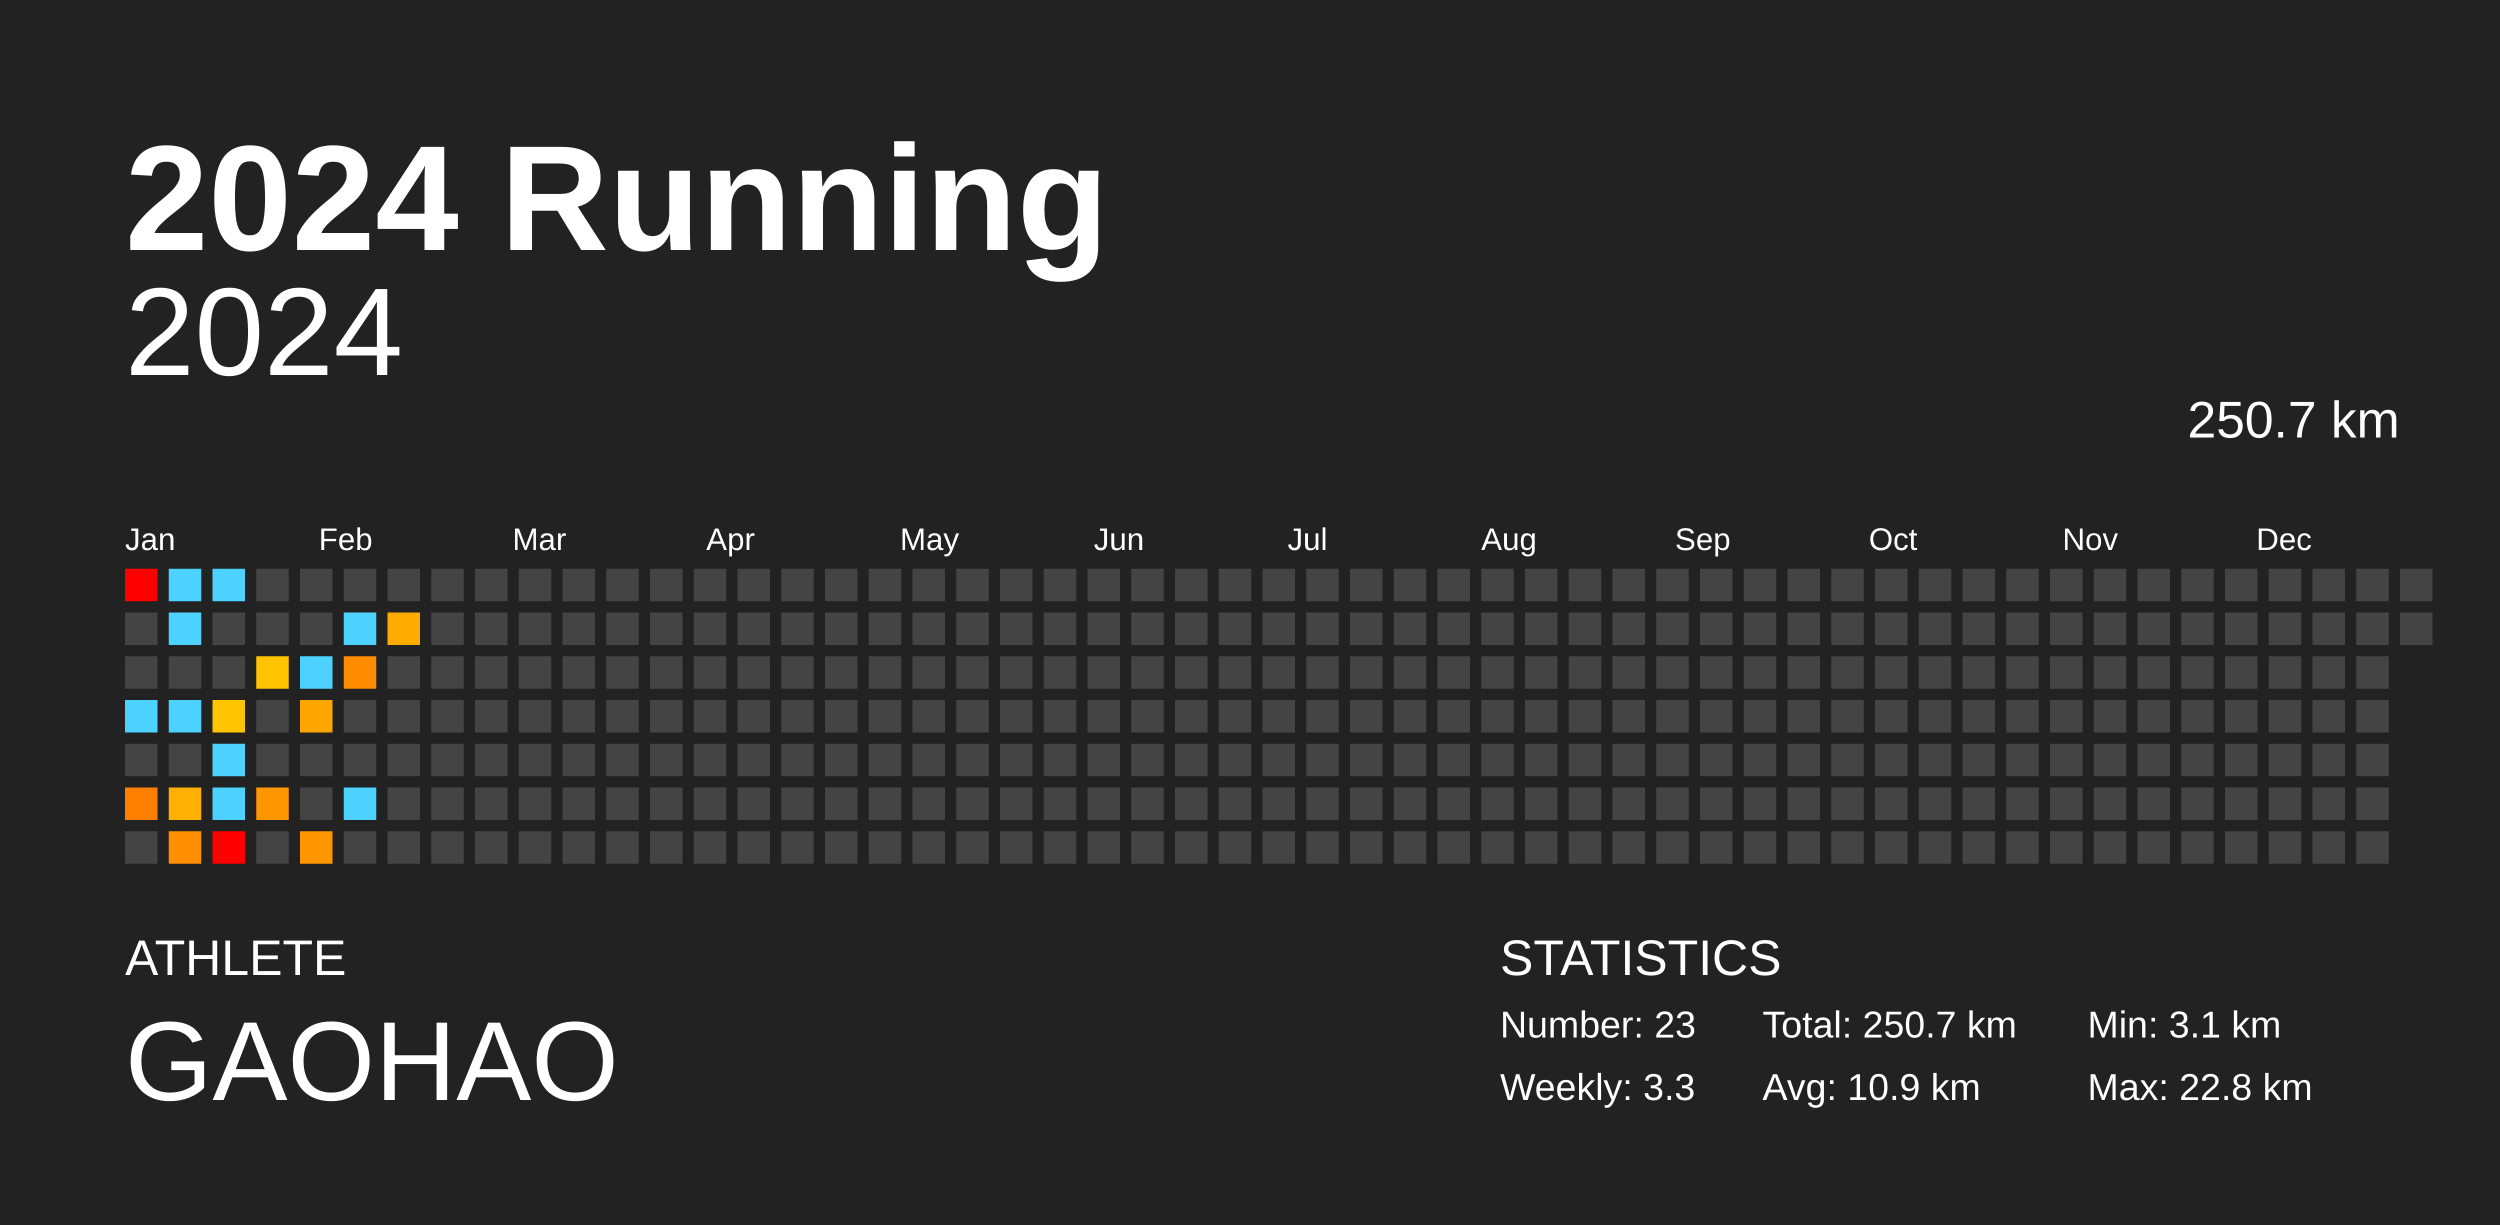
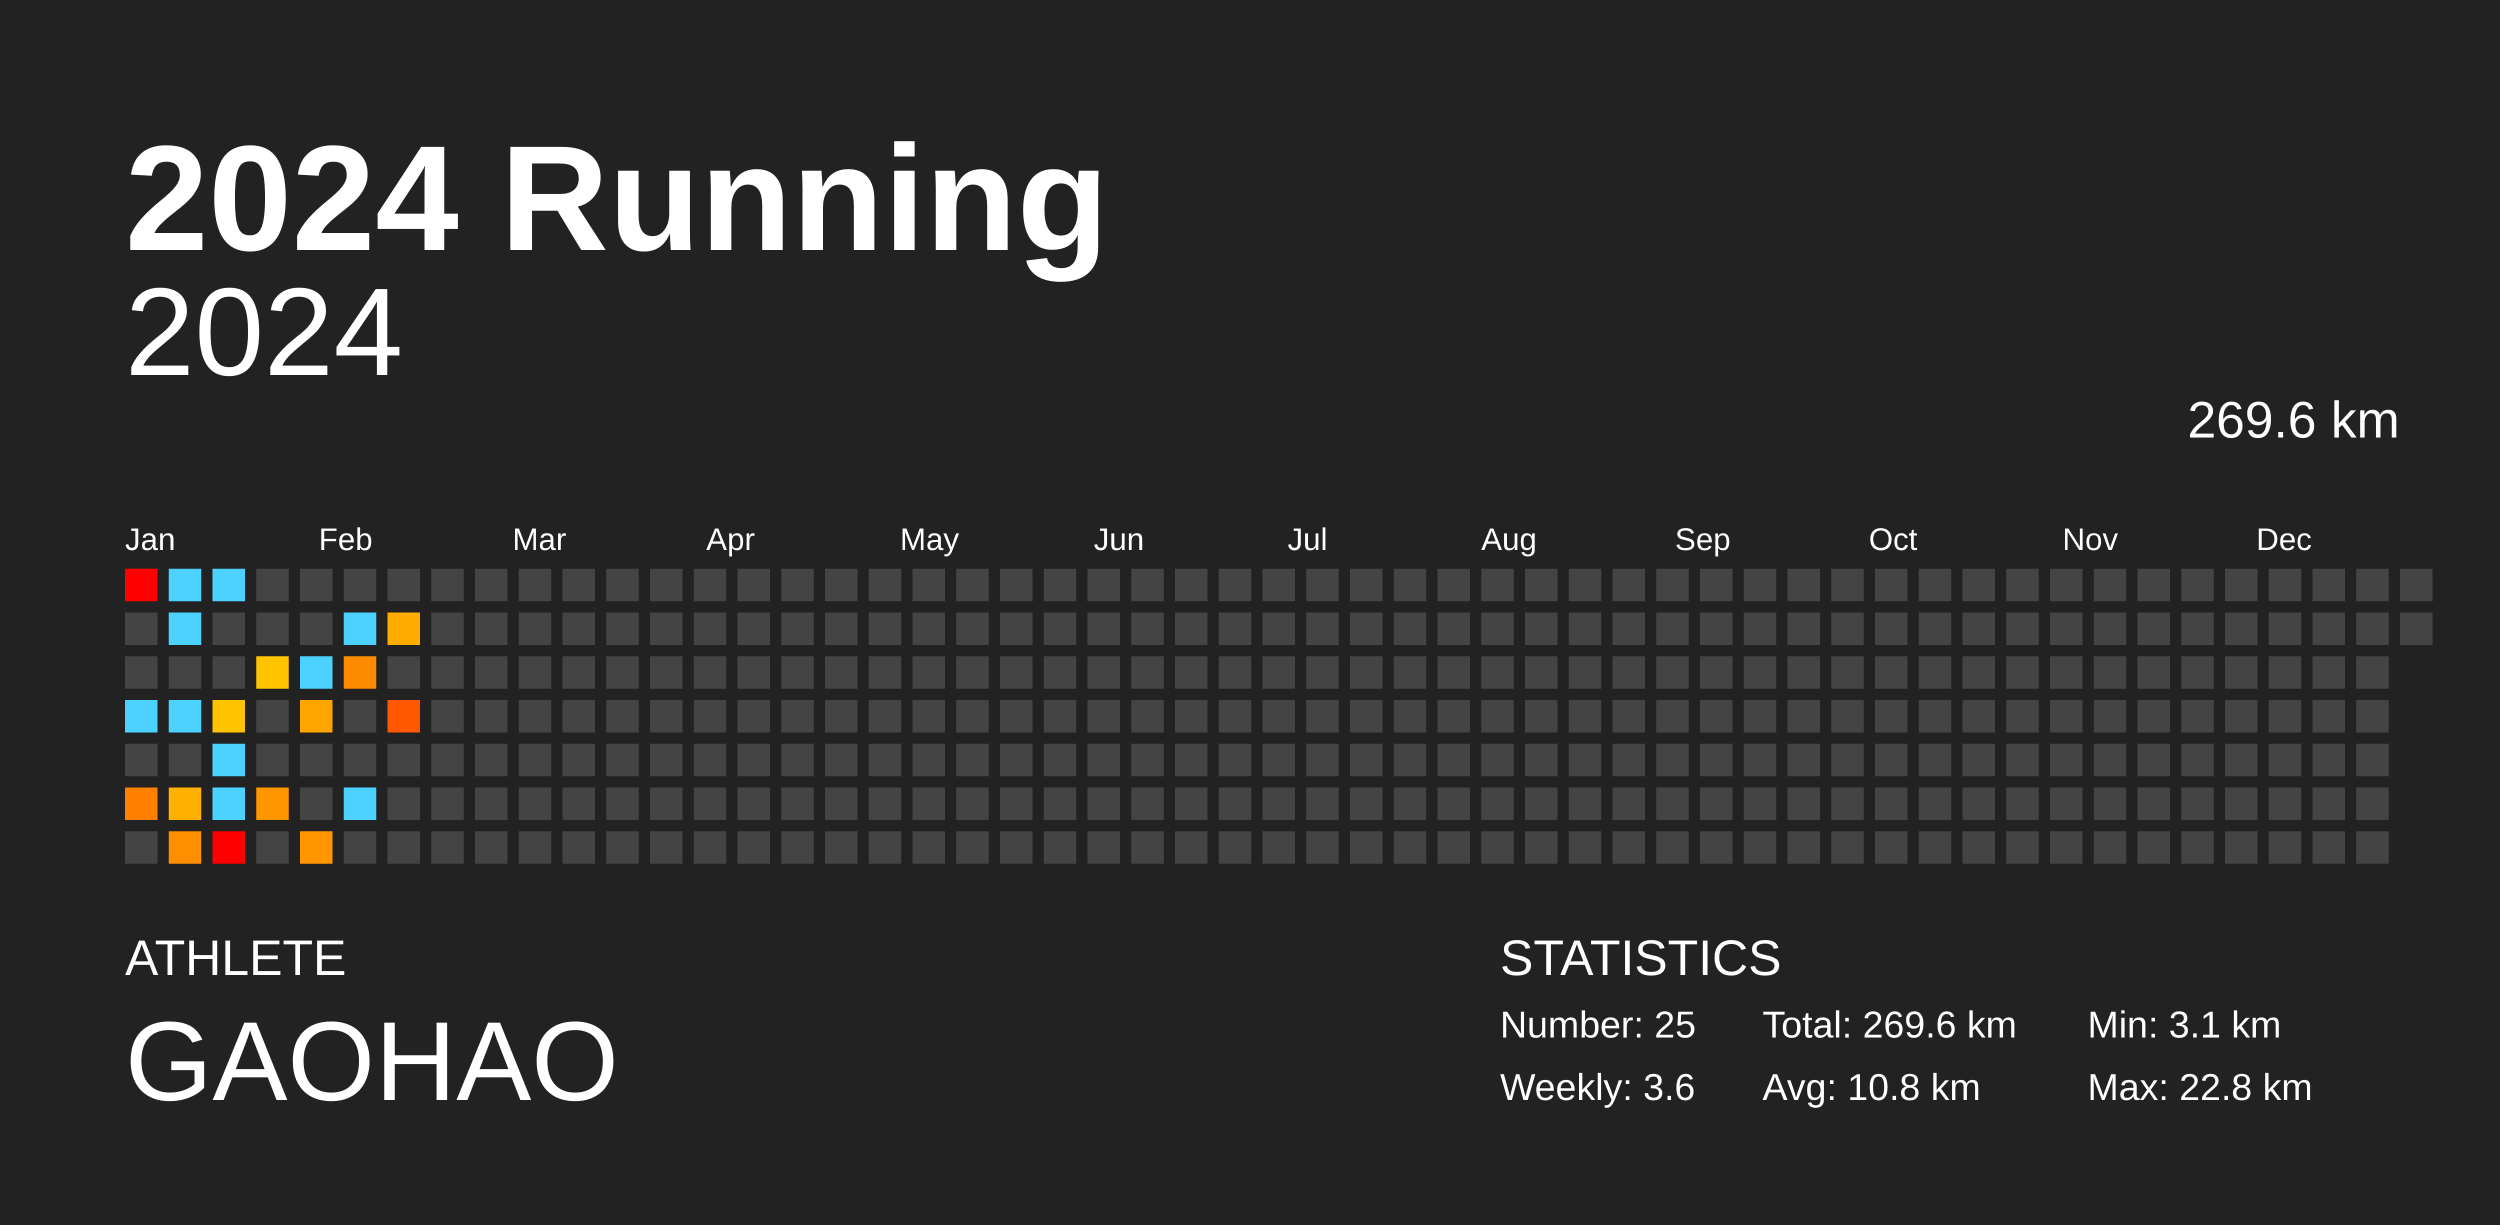
<svg xmlns="http://www.w3.org/2000/svg" baseProfile="full" height="98mm" version="1.1" viewBox="0,0,200,98" width="200mm">
  <defs />
  <rect fill="#222222" height="98" width="200" x="0" y="0" />
  <text fill="#FFFFFF" style="font-size:12px; font-family:Arial; font-weight:bold;" x="10" y="20">2024 Running</text>
  <text fill="#FFFFFF" style="font-size:4px; font-family:Arial" x="10" y="78">ATHLETE</text>
  <text fill="#FFFFFF" style="font-size:9px; font-family:Arial" x="10" y="88">GAOHAO</text>
  <text fill="#FFFFFF" style="font-size:4px; font-family:Arial" x="120" y="78">STATISTICS</text>
-   <text fill="#FFFFFF" style="font-size:3px; font-family:Arial" x="120" y="83">Number: 23</text>
-   <text fill="#FFFFFF" style="font-size:3px; font-family:Arial" x="120" y="88">Weekly: 3.3</text>
-   <text fill="#FFFFFF" style="font-size:3px; font-family:Arial" x="141" y="83">Total: 250.7 km</text>
-   <text fill="#FFFFFF" style="font-size:3px; font-family:Arial" x="141" y="88">Avg: 10.9 km</text>
+   <text fill="#FFFFFF" style="font-size:3px; font-family:Arial" x="120" y="83">Number: 25</text>
+   <text fill="#FFFFFF" style="font-size:3px; font-family:Arial" x="120" y="88">Weekly: 3.6</text>
+   <text fill="#FFFFFF" style="font-size:3px; font-family:Arial" x="141" y="83">Total: 269.6 km</text>
+   <text fill="#FFFFFF" style="font-size:3px; font-family:Arial" x="141" y="88">Avg: 10.8 km</text>
  <text fill="#FFFFFF" style="font-size:3px; font-family:Arial" x="167" y="83">Min: 3.1 km</text>
  <text fill="#FFFFFF" style="font-size:3px; font-family:Arial" x="167" y="88">Max: 22.8 km</text>
  <text alignment-baseline="hanging" fill="#FFFFFF" style="font-size:10.0px; font-family:Arial;" x="10" y="30">2024</text>
-   <text alignment-baseline="hanging" fill="#FFFFFF" style="font-size:4.125px; font-family:Arial;" x="175" y="35">250.7 km</text>
+   <text alignment-baseline="hanging" fill="#FFFFFF" style="font-size:4.125px; font-family:Arial;" x="175" y="35">269.6 km</text>
  <text fill="#FFFFFF" style="font-size:2.5px; font-family:Arial" x="10.0" y="44">Jan</text>
  <text fill="#FFFFFF" style="font-size:2.5px; font-family:Arial" x="25.5" y="44">Feb</text>
  <text fill="#FFFFFF" style="font-size:2.5px; font-family:Arial" x="41.0" y="44">Mar</text>
  <text fill="#FFFFFF" style="font-size:2.5px; font-family:Arial" x="56.5" y="44">Apr</text>
  <text fill="#FFFFFF" style="font-size:2.5px; font-family:Arial" x="72.0" y="44">May</text>
  <text fill="#FFFFFF" style="font-size:2.5px; font-family:Arial" x="87.5" y="44">Jun</text>
  <text fill="#FFFFFF" style="font-size:2.5px; font-family:Arial" x="103.0" y="44">Jul</text>
  <text fill="#FFFFFF" style="font-size:2.5px; font-family:Arial" x="118.5" y="44">Aug</text>
  <text fill="#FFFFFF" style="font-size:2.5px; font-family:Arial" x="134.0" y="44">Sep</text>
  <text fill="#FFFFFF" style="font-size:2.5px; font-family:Arial" x="149.5" y="44">Oct</text>
  <text fill="#FFFFFF" style="font-size:2.5px; font-family:Arial" x="165.0" y="44">Nov</text>
  <text fill="#FFFFFF" style="font-size:2.5px; font-family:Arial" x="180.5" y="44">Dec</text>
  <rect fill="red" height="2.6" width="2.6" x="10.0" y="45.5" />
  <rect fill="#444444" height="2.6" width="2.6" x="10.0" y="49.0" />
  <rect fill="#444444" height="2.6" width="2.6" x="10.0" y="52.5" />
  <rect fill="#4dd2ff" height="2.6" width="2.6" x="10.0" y="56.0" />
  <rect fill="#444444" height="2.6" width="2.6" x="10.0" y="59.5" />
  <rect fill="#ff7f00" height="2.6" width="2.6" x="10.0" y="63.0" />
  <rect fill="#444444" height="2.6" width="2.6" x="10.0" y="66.5" />
  <rect fill="#4dd2ff" height="2.6" width="2.6" x="13.5" y="45.5" />
  <rect fill="#4dd2ff" height="2.6" width="2.6" x="13.5" y="49.0" />
  <rect fill="#444444" height="2.6" width="2.6" x="13.5" y="52.5" />
  <rect fill="#4dd2ff" height="2.6" width="2.6" x="13.5" y="56.0" />
  <rect fill="#444444" height="2.6" width="2.6" x="13.5" y="59.5" />
  <rect fill="#ffb000" height="2.6" width="2.6" x="13.5" y="63.0" />
  <rect fill="#ff8f00" height="2.6" width="2.6" x="13.5" y="66.5" />
  <rect fill="#4dd2ff" height="2.6" width="2.6" x="17.0" y="45.5" />
  <rect fill="#444444" height="2.6" width="2.6" x="17.0" y="49.0" />
  <rect fill="#444444" height="2.6" width="2.6" x="17.0" y="52.5" />
  <rect fill="#ffc400" height="2.6" width="2.6" x="17.0" y="56.0" />
  <rect fill="#4dd2ff" height="2.6" width="2.6" x="17.0" y="59.5" />
  <rect fill="#4dd2ff" height="2.6" width="2.6" x="17.0" y="63.0" />
  <rect fill="red" height="2.6" width="2.6" x="17.0" y="66.5" />
  <rect fill="#444444" height="2.6" width="2.6" x="20.5" y="45.5" />
  <rect fill="#444444" height="2.6" width="2.6" x="20.5" y="49.0" />
  <rect fill="#ffc300" height="2.6" width="2.6" x="20.5" y="52.5" />
  <rect fill="#444444" height="2.6" width="2.6" x="20.5" y="56.0" />
  <rect fill="#444444" height="2.6" width="2.6" x="20.5" y="59.5" />
  <rect fill="#ff9600" height="2.6" width="2.6" x="20.5" y="63.0" />
  <rect fill="#444444" height="2.6" width="2.6" x="20.5" y="66.5" />
  <rect fill="#444444" height="2.6" width="2.6" x="24.0" y="45.5" />
  <rect fill="#444444" height="2.6" width="2.6" x="24.0" y="49.0" />
  <rect fill="#4dd2ff" height="2.6" width="2.6" x="24.0" y="52.5" />
  <rect fill="#ffa500" height="2.6" width="2.6" x="24.0" y="56.0" />
  <rect fill="#444444" height="2.6" width="2.6" x="24.0" y="59.5" />
  <rect fill="#444444" height="2.6" width="2.6" x="24.0" y="63.0" />
  <rect fill="#ff9600" height="2.6" width="2.6" x="24.0" y="66.5" />
  <rect fill="#444444" height="2.6" width="2.6" x="27.5" y="45.5" />
  <rect fill="#4dd2ff" height="2.6" width="2.6" x="27.5" y="49.0" />
  <rect fill="#ff8c00" height="2.6" width="2.6" x="27.5" y="52.5" />
  <rect fill="#444444" height="2.6" width="2.6" x="27.5" y="56.0" />
  <rect fill="#444444" height="2.6" width="2.6" x="27.5" y="59.5" />
  <rect fill="#4dd2ff" height="2.6" width="2.6" x="27.5" y="63.0" />
  <rect fill="#444444" height="2.6" width="2.6" x="27.5" y="66.5" />
  <rect fill="#444444" height="2.6" width="2.6" x="31.0" y="45.5" />
  <rect fill="#ffab00" height="2.6" width="2.6" x="31.0" y="49.0" />
  <rect fill="#444444" height="2.6" width="2.6" x="31.0" y="52.5" />
-   <rect fill="#444444" height="2.6" width="2.6" x="31.0" y="56.0" />
+   <rect fill="#ff5800" height="2.6" width="2.6" x="31.0" y="56.0" />
  <rect fill="#444444" height="2.6" width="2.6" x="31.0" y="59.5" />
  <rect fill="#444444" height="2.6" width="2.6" x="31.0" y="63.0" />
  <rect fill="#444444" height="2.6" width="2.6" x="31.0" y="66.5" />
  <rect fill="#444444" height="2.6" width="2.6" x="34.5" y="45.5" />
  <rect fill="#444444" height="2.6" width="2.6" x="34.5" y="49.0" />
  <rect fill="#444444" height="2.6" width="2.6" x="34.5" y="52.5" />
  <rect fill="#444444" height="2.6" width="2.6" x="34.5" y="56.0" />
  <rect fill="#444444" height="2.6" width="2.6" x="34.5" y="59.5" />
  <rect fill="#444444" height="2.6" width="2.6" x="34.5" y="63.0" />
  <rect fill="#444444" height="2.6" width="2.6" x="34.5" y="66.5" />
  <rect fill="#444444" height="2.6" width="2.6" x="38.0" y="45.5" />
  <rect fill="#444444" height="2.6" width="2.6" x="38.0" y="49.0" />
  <rect fill="#444444" height="2.6" width="2.6" x="38.0" y="52.5" />
  <rect fill="#444444" height="2.6" width="2.6" x="38.0" y="56.0" />
  <rect fill="#444444" height="2.6" width="2.6" x="38.0" y="59.5" />
  <rect fill="#444444" height="2.6" width="2.6" x="38.0" y="63.0" />
  <rect fill="#444444" height="2.6" width="2.6" x="38.0" y="66.5" />
  <rect fill="#444444" height="2.6" width="2.6" x="41.5" y="45.5" />
  <rect fill="#444444" height="2.6" width="2.6" x="41.5" y="49.0" />
  <rect fill="#444444" height="2.6" width="2.6" x="41.5" y="52.5" />
  <rect fill="#444444" height="2.6" width="2.6" x="41.5" y="56.0" />
  <rect fill="#444444" height="2.6" width="2.6" x="41.5" y="59.5" />
  <rect fill="#444444" height="2.6" width="2.6" x="41.5" y="63.0" />
  <rect fill="#444444" height="2.6" width="2.6" x="41.5" y="66.5" />
  <rect fill="#444444" height="2.6" width="2.6" x="45.0" y="45.5" />
  <rect fill="#444444" height="2.6" width="2.6" x="45.0" y="49.0" />
  <rect fill="#444444" height="2.6" width="2.6" x="45.0" y="52.5" />
  <rect fill="#444444" height="2.6" width="2.6" x="45.0" y="56.0" />
  <rect fill="#444444" height="2.6" width="2.6" x="45.0" y="59.5" />
  <rect fill="#444444" height="2.6" width="2.6" x="45.0" y="63.0" />
  <rect fill="#444444" height="2.6" width="2.6" x="45.0" y="66.5" />
  <rect fill="#444444" height="2.6" width="2.6" x="48.5" y="45.5" />
  <rect fill="#444444" height="2.6" width="2.6" x="48.5" y="49.0" />
  <rect fill="#444444" height="2.6" width="2.6" x="48.5" y="52.5" />
  <rect fill="#444444" height="2.6" width="2.6" x="48.5" y="56.0" />
  <rect fill="#444444" height="2.6" width="2.6" x="48.5" y="59.5" />
  <rect fill="#444444" height="2.6" width="2.6" x="48.5" y="63.0" />
  <rect fill="#444444" height="2.6" width="2.6" x="48.5" y="66.5" />
  <rect fill="#444444" height="2.6" width="2.6" x="52.0" y="45.5" />
  <rect fill="#444444" height="2.6" width="2.6" x="52.0" y="49.0" />
  <rect fill="#444444" height="2.6" width="2.6" x="52.0" y="52.5" />
  <rect fill="#444444" height="2.6" width="2.6" x="52.0" y="56.0" />
  <rect fill="#444444" height="2.6" width="2.6" x="52.0" y="59.5" />
  <rect fill="#444444" height="2.6" width="2.6" x="52.0" y="63.0" />
  <rect fill="#444444" height="2.6" width="2.6" x="52.0" y="66.5" />
  <rect fill="#444444" height="2.6" width="2.6" x="55.5" y="45.5" />
  <rect fill="#444444" height="2.6" width="2.6" x="55.5" y="49.0" />
  <rect fill="#444444" height="2.6" width="2.6" x="55.5" y="52.5" />
  <rect fill="#444444" height="2.6" width="2.6" x="55.5" y="56.0" />
  <rect fill="#444444" height="2.6" width="2.6" x="55.5" y="59.5" />
  <rect fill="#444444" height="2.6" width="2.6" x="55.5" y="63.0" />
  <rect fill="#444444" height="2.6" width="2.6" x="55.5" y="66.5" />
  <rect fill="#444444" height="2.6" width="2.6" x="59.0" y="45.5" />
  <rect fill="#444444" height="2.6" width="2.6" x="59.0" y="49.0" />
  <rect fill="#444444" height="2.6" width="2.6" x="59.0" y="52.5" />
  <rect fill="#444444" height="2.6" width="2.6" x="59.0" y="56.0" />
  <rect fill="#444444" height="2.6" width="2.6" x="59.0" y="59.5" />
  <rect fill="#444444" height="2.6" width="2.6" x="59.0" y="63.0" />
  <rect fill="#444444" height="2.6" width="2.6" x="59.0" y="66.5" />
  <rect fill="#444444" height="2.6" width="2.6" x="62.5" y="45.5" />
  <rect fill="#444444" height="2.6" width="2.6" x="62.5" y="49.0" />
  <rect fill="#444444" height="2.6" width="2.6" x="62.5" y="52.5" />
  <rect fill="#444444" height="2.6" width="2.6" x="62.5" y="56.0" />
  <rect fill="#444444" height="2.6" width="2.6" x="62.5" y="59.5" />
  <rect fill="#444444" height="2.6" width="2.6" x="62.5" y="63.0" />
  <rect fill="#444444" height="2.6" width="2.6" x="62.5" y="66.5" />
  <rect fill="#444444" height="2.6" width="2.6" x="66.0" y="45.5" />
  <rect fill="#444444" height="2.6" width="2.6" x="66.0" y="49.0" />
  <rect fill="#444444" height="2.6" width="2.6" x="66.0" y="52.5" />
  <rect fill="#444444" height="2.6" width="2.6" x="66.0" y="56.0" />
  <rect fill="#444444" height="2.6" width="2.6" x="66.0" y="59.5" />
  <rect fill="#444444" height="2.6" width="2.6" x="66.0" y="63.0" />
  <rect fill="#444444" height="2.6" width="2.6" x="66.0" y="66.5" />
  <rect fill="#444444" height="2.6" width="2.6" x="69.5" y="45.5" />
  <rect fill="#444444" height="2.6" width="2.6" x="69.5" y="49.0" />
  <rect fill="#444444" height="2.6" width="2.6" x="69.5" y="52.5" />
  <rect fill="#444444" height="2.6" width="2.6" x="69.5" y="56.0" />
  <rect fill="#444444" height="2.6" width="2.6" x="69.5" y="59.5" />
  <rect fill="#444444" height="2.6" width="2.6" x="69.5" y="63.0" />
  <rect fill="#444444" height="2.6" width="2.6" x="69.5" y="66.5" />
  <rect fill="#444444" height="2.6" width="2.6" x="73.0" y="45.5" />
  <rect fill="#444444" height="2.6" width="2.6" x="73.0" y="49.0" />
  <rect fill="#444444" height="2.6" width="2.6" x="73.0" y="52.5" />
  <rect fill="#444444" height="2.6" width="2.6" x="73.0" y="56.0" />
  <rect fill="#444444" height="2.6" width="2.6" x="73.0" y="59.5" />
  <rect fill="#444444" height="2.6" width="2.6" x="73.0" y="63.0" />
  <rect fill="#444444" height="2.6" width="2.6" x="73.0" y="66.5" />
  <rect fill="#444444" height="2.6" width="2.6" x="76.5" y="45.5" />
  <rect fill="#444444" height="2.6" width="2.6" x="76.5" y="49.0" />
  <rect fill="#444444" height="2.6" width="2.6" x="76.5" y="52.5" />
  <rect fill="#444444" height="2.6" width="2.6" x="76.5" y="56.0" />
  <rect fill="#444444" height="2.6" width="2.6" x="76.5" y="59.5" />
  <rect fill="#444444" height="2.6" width="2.6" x="76.5" y="63.0" />
  <rect fill="#444444" height="2.6" width="2.6" x="76.5" y="66.5" />
  <rect fill="#444444" height="2.6" width="2.6" x="80.0" y="45.5" />
  <rect fill="#444444" height="2.6" width="2.6" x="80.0" y="49.0" />
  <rect fill="#444444" height="2.6" width="2.6" x="80.0" y="52.5" />
  <rect fill="#444444" height="2.6" width="2.6" x="80.0" y="56.0" />
  <rect fill="#444444" height="2.6" width="2.6" x="80.0" y="59.5" />
  <rect fill="#444444" height="2.6" width="2.6" x="80.0" y="63.0" />
  <rect fill="#444444" height="2.6" width="2.6" x="80.0" y="66.5" />
  <rect fill="#444444" height="2.6" width="2.6" x="83.5" y="45.5" />
  <rect fill="#444444" height="2.6" width="2.6" x="83.5" y="49.0" />
  <rect fill="#444444" height="2.6" width="2.6" x="83.5" y="52.5" />
  <rect fill="#444444" height="2.6" width="2.6" x="83.5" y="56.0" />
  <rect fill="#444444" height="2.6" width="2.6" x="83.5" y="59.5" />
  <rect fill="#444444" height="2.6" width="2.6" x="83.5" y="63.0" />
  <rect fill="#444444" height="2.6" width="2.6" x="83.5" y="66.5" />
  <rect fill="#444444" height="2.6" width="2.6" x="87.0" y="45.5" />
  <rect fill="#444444" height="2.6" width="2.6" x="87.0" y="49.0" />
  <rect fill="#444444" height="2.6" width="2.6" x="87.0" y="52.5" />
  <rect fill="#444444" height="2.6" width="2.6" x="87.0" y="56.0" />
  <rect fill="#444444" height="2.6" width="2.6" x="87.0" y="59.5" />
  <rect fill="#444444" height="2.6" width="2.6" x="87.0" y="63.0" />
  <rect fill="#444444" height="2.6" width="2.6" x="87.0" y="66.5" />
  <rect fill="#444444" height="2.6" width="2.6" x="90.5" y="45.5" />
  <rect fill="#444444" height="2.6" width="2.6" x="90.5" y="49.0" />
  <rect fill="#444444" height="2.6" width="2.6" x="90.5" y="52.5" />
  <rect fill="#444444" height="2.6" width="2.6" x="90.5" y="56.0" />
  <rect fill="#444444" height="2.6" width="2.6" x="90.5" y="59.5" />
  <rect fill="#444444" height="2.6" width="2.6" x="90.5" y="63.0" />
  <rect fill="#444444" height="2.6" width="2.6" x="90.5" y="66.5" />
  <rect fill="#444444" height="2.6" width="2.6" x="94.0" y="45.5" />
  <rect fill="#444444" height="2.6" width="2.6" x="94.0" y="49.0" />
  <rect fill="#444444" height="2.6" width="2.6" x="94.0" y="52.5" />
  <rect fill="#444444" height="2.6" width="2.6" x="94.0" y="56.0" />
  <rect fill="#444444" height="2.6" width="2.6" x="94.0" y="59.5" />
  <rect fill="#444444" height="2.6" width="2.6" x="94.0" y="63.0" />
  <rect fill="#444444" height="2.6" width="2.6" x="94.0" y="66.5" />
  <rect fill="#444444" height="2.6" width="2.6" x="97.5" y="45.5" />
  <rect fill="#444444" height="2.6" width="2.6" x="97.5" y="49.0" />
  <rect fill="#444444" height="2.6" width="2.6" x="97.5" y="52.5" />
  <rect fill="#444444" height="2.6" width="2.6" x="97.5" y="56.0" />
  <rect fill="#444444" height="2.6" width="2.6" x="97.5" y="59.5" />
  <rect fill="#444444" height="2.6" width="2.6" x="97.5" y="63.0" />
  <rect fill="#444444" height="2.6" width="2.6" x="97.5" y="66.5" />
  <rect fill="#444444" height="2.6" width="2.6" x="101.0" y="45.5" />
  <rect fill="#444444" height="2.6" width="2.6" x="101.0" y="49.0" />
  <rect fill="#444444" height="2.6" width="2.6" x="101.0" y="52.5" />
  <rect fill="#444444" height="2.6" width="2.6" x="101.0" y="56.0" />
  <rect fill="#444444" height="2.6" width="2.6" x="101.0" y="59.5" />
  <rect fill="#444444" height="2.6" width="2.6" x="101.0" y="63.0" />
  <rect fill="#444444" height="2.6" width="2.6" x="101.0" y="66.5" />
  <rect fill="#444444" height="2.6" width="2.6" x="104.5" y="45.5" />
  <rect fill="#444444" height="2.6" width="2.6" x="104.5" y="49.0" />
  <rect fill="#444444" height="2.6" width="2.6" x="104.5" y="52.5" />
  <rect fill="#444444" height="2.6" width="2.6" x="104.5" y="56.0" />
  <rect fill="#444444" height="2.6" width="2.6" x="104.5" y="59.5" />
  <rect fill="#444444" height="2.6" width="2.6" x="104.5" y="63.0" />
  <rect fill="#444444" height="2.6" width="2.6" x="104.5" y="66.5" />
  <rect fill="#444444" height="2.6" width="2.6" x="108.0" y="45.5" />
  <rect fill="#444444" height="2.6" width="2.6" x="108.0" y="49.0" />
  <rect fill="#444444" height="2.6" width="2.6" x="108.0" y="52.5" />
  <rect fill="#444444" height="2.6" width="2.6" x="108.0" y="56.0" />
  <rect fill="#444444" height="2.6" width="2.6" x="108.0" y="59.5" />
  <rect fill="#444444" height="2.6" width="2.6" x="108.0" y="63.0" />
  <rect fill="#444444" height="2.6" width="2.6" x="108.0" y="66.5" />
  <rect fill="#444444" height="2.6" width="2.6" x="111.5" y="45.5" />
  <rect fill="#444444" height="2.6" width="2.6" x="111.5" y="49.0" />
  <rect fill="#444444" height="2.6" width="2.6" x="111.5" y="52.5" />
  <rect fill="#444444" height="2.6" width="2.6" x="111.5" y="56.0" />
  <rect fill="#444444" height="2.6" width="2.6" x="111.5" y="59.5" />
  <rect fill="#444444" height="2.6" width="2.6" x="111.5" y="63.0" />
  <rect fill="#444444" height="2.6" width="2.6" x="111.5" y="66.5" />
  <rect fill="#444444" height="2.6" width="2.6" x="115.0" y="45.5" />
  <rect fill="#444444" height="2.6" width="2.6" x="115.0" y="49.0" />
  <rect fill="#444444" height="2.6" width="2.6" x="115.0" y="52.5" />
  <rect fill="#444444" height="2.6" width="2.6" x="115.0" y="56.0" />
  <rect fill="#444444" height="2.6" width="2.6" x="115.0" y="59.5" />
  <rect fill="#444444" height="2.6" width="2.6" x="115.0" y="63.0" />
  <rect fill="#444444" height="2.6" width="2.6" x="115.0" y="66.5" />
  <rect fill="#444444" height="2.6" width="2.6" x="118.5" y="45.5" />
  <rect fill="#444444" height="2.6" width="2.6" x="118.5" y="49.0" />
  <rect fill="#444444" height="2.6" width="2.6" x="118.5" y="52.5" />
  <rect fill="#444444" height="2.6" width="2.6" x="118.5" y="56.0" />
  <rect fill="#444444" height="2.6" width="2.6" x="118.5" y="59.5" />
  <rect fill="#444444" height="2.6" width="2.6" x="118.5" y="63.0" />
  <rect fill="#444444" height="2.6" width="2.6" x="118.5" y="66.5" />
  <rect fill="#444444" height="2.6" width="2.6" x="122.0" y="45.5" />
  <rect fill="#444444" height="2.6" width="2.6" x="122.0" y="49.0" />
  <rect fill="#444444" height="2.6" width="2.6" x="122.0" y="52.5" />
  <rect fill="#444444" height="2.6" width="2.6" x="122.0" y="56.0" />
  <rect fill="#444444" height="2.6" width="2.6" x="122.0" y="59.5" />
  <rect fill="#444444" height="2.6" width="2.6" x="122.0" y="63.0" />
  <rect fill="#444444" height="2.6" width="2.6" x="122.0" y="66.5" />
  <rect fill="#444444" height="2.6" width="2.6" x="125.5" y="45.5" />
  <rect fill="#444444" height="2.6" width="2.6" x="125.5" y="49.0" />
  <rect fill="#444444" height="2.6" width="2.6" x="125.5" y="52.5" />
  <rect fill="#444444" height="2.6" width="2.6" x="125.5" y="56.0" />
  <rect fill="#444444" height="2.6" width="2.6" x="125.5" y="59.5" />
  <rect fill="#444444" height="2.6" width="2.6" x="125.5" y="63.0" />
  <rect fill="#444444" height="2.6" width="2.6" x="125.5" y="66.5" />
  <rect fill="#444444" height="2.6" width="2.6" x="129.0" y="45.5" />
  <rect fill="#444444" height="2.6" width="2.6" x="129.0" y="49.0" />
  <rect fill="#444444" height="2.6" width="2.6" x="129.0" y="52.5" />
  <rect fill="#444444" height="2.6" width="2.6" x="129.0" y="56.0" />
  <rect fill="#444444" height="2.6" width="2.6" x="129.0" y="59.5" />
  <rect fill="#444444" height="2.6" width="2.6" x="129.0" y="63.0" />
  <rect fill="#444444" height="2.6" width="2.6" x="129.0" y="66.5" />
  <rect fill="#444444" height="2.6" width="2.6" x="132.5" y="45.5" />
  <rect fill="#444444" height="2.6" width="2.6" x="132.5" y="49.0" />
  <rect fill="#444444" height="2.6" width="2.6" x="132.5" y="52.5" />
  <rect fill="#444444" height="2.6" width="2.6" x="132.5" y="56.0" />
  <rect fill="#444444" height="2.6" width="2.6" x="132.5" y="59.5" />
  <rect fill="#444444" height="2.6" width="2.6" x="132.5" y="63.0" />
  <rect fill="#444444" height="2.6" width="2.6" x="132.5" y="66.5" />
  <rect fill="#444444" height="2.6" width="2.6" x="136.0" y="45.5" />
  <rect fill="#444444" height="2.6" width="2.6" x="136.0" y="49.0" />
  <rect fill="#444444" height="2.6" width="2.6" x="136.0" y="52.5" />
  <rect fill="#444444" height="2.6" width="2.6" x="136.0" y="56.0" />
  <rect fill="#444444" height="2.6" width="2.6" x="136.0" y="59.5" />
  <rect fill="#444444" height="2.6" width="2.6" x="136.0" y="63.0" />
  <rect fill="#444444" height="2.6" width="2.6" x="136.0" y="66.5" />
  <rect fill="#444444" height="2.6" width="2.6" x="139.5" y="45.5" />
  <rect fill="#444444" height="2.6" width="2.6" x="139.5" y="49.0" />
  <rect fill="#444444" height="2.6" width="2.6" x="139.5" y="52.5" />
  <rect fill="#444444" height="2.6" width="2.6" x="139.5" y="56.0" />
  <rect fill="#444444" height="2.6" width="2.6" x="139.5" y="59.5" />
  <rect fill="#444444" height="2.6" width="2.6" x="139.5" y="63.0" />
  <rect fill="#444444" height="2.6" width="2.6" x="139.5" y="66.5" />
  <rect fill="#444444" height="2.6" width="2.6" x="143.0" y="45.5" />
  <rect fill="#444444" height="2.6" width="2.6" x="143.0" y="49.0" />
  <rect fill="#444444" height="2.6" width="2.6" x="143.0" y="52.5" />
  <rect fill="#444444" height="2.6" width="2.6" x="143.0" y="56.0" />
  <rect fill="#444444" height="2.6" width="2.6" x="143.0" y="59.5" />
  <rect fill="#444444" height="2.6" width="2.6" x="143.0" y="63.0" />
  <rect fill="#444444" height="2.6" width="2.6" x="143.0" y="66.5" />
  <rect fill="#444444" height="2.6" width="2.6" x="146.5" y="45.5" />
  <rect fill="#444444" height="2.6" width="2.6" x="146.5" y="49.0" />
  <rect fill="#444444" height="2.6" width="2.6" x="146.5" y="52.5" />
  <rect fill="#444444" height="2.6" width="2.6" x="146.5" y="56.0" />
  <rect fill="#444444" height="2.6" width="2.6" x="146.5" y="59.5" />
  <rect fill="#444444" height="2.6" width="2.6" x="146.5" y="63.0" />
  <rect fill="#444444" height="2.6" width="2.6" x="146.5" y="66.5" />
  <rect fill="#444444" height="2.6" width="2.6" x="150.0" y="45.5" />
  <rect fill="#444444" height="2.6" width="2.6" x="150.0" y="49.0" />
  <rect fill="#444444" height="2.6" width="2.6" x="150.0" y="52.5" />
  <rect fill="#444444" height="2.6" width="2.6" x="150.0" y="56.0" />
  <rect fill="#444444" height="2.6" width="2.6" x="150.0" y="59.5" />
  <rect fill="#444444" height="2.6" width="2.6" x="150.0" y="63.0" />
  <rect fill="#444444" height="2.6" width="2.6" x="150.0" y="66.5" />
  <rect fill="#444444" height="2.6" width="2.6" x="153.5" y="45.5" />
  <rect fill="#444444" height="2.6" width="2.6" x="153.5" y="49.0" />
  <rect fill="#444444" height="2.6" width="2.6" x="153.5" y="52.5" />
  <rect fill="#444444" height="2.6" width="2.6" x="153.5" y="56.0" />
  <rect fill="#444444" height="2.6" width="2.6" x="153.5" y="59.5" />
  <rect fill="#444444" height="2.6" width="2.6" x="153.5" y="63.0" />
  <rect fill="#444444" height="2.6" width="2.6" x="153.5" y="66.5" />
  <rect fill="#444444" height="2.6" width="2.6" x="157.0" y="45.5" />
  <rect fill="#444444" height="2.6" width="2.6" x="157.0" y="49.0" />
  <rect fill="#444444" height="2.6" width="2.6" x="157.0" y="52.5" />
  <rect fill="#444444" height="2.6" width="2.6" x="157.0" y="56.0" />
  <rect fill="#444444" height="2.6" width="2.6" x="157.0" y="59.5" />
  <rect fill="#444444" height="2.6" width="2.6" x="157.0" y="63.0" />
  <rect fill="#444444" height="2.6" width="2.6" x="157.0" y="66.5" />
  <rect fill="#444444" height="2.6" width="2.6" x="160.5" y="45.5" />
  <rect fill="#444444" height="2.6" width="2.6" x="160.5" y="49.0" />
  <rect fill="#444444" height="2.6" width="2.6" x="160.5" y="52.5" />
  <rect fill="#444444" height="2.6" width="2.6" x="160.5" y="56.0" />
  <rect fill="#444444" height="2.6" width="2.6" x="160.5" y="59.5" />
  <rect fill="#444444" height="2.6" width="2.6" x="160.5" y="63.0" />
  <rect fill="#444444" height="2.6" width="2.6" x="160.5" y="66.5" />
  <rect fill="#444444" height="2.6" width="2.6" x="164.0" y="45.5" />
  <rect fill="#444444" height="2.6" width="2.6" x="164.0" y="49.0" />
  <rect fill="#444444" height="2.6" width="2.6" x="164.0" y="52.5" />
  <rect fill="#444444" height="2.6" width="2.6" x="164.0" y="56.0" />
  <rect fill="#444444" height="2.6" width="2.6" x="164.0" y="59.5" />
  <rect fill="#444444" height="2.6" width="2.6" x="164.0" y="63.0" />
  <rect fill="#444444" height="2.6" width="2.6" x="164.0" y="66.5" />
  <rect fill="#444444" height="2.6" width="2.6" x="167.5" y="45.5" />
  <rect fill="#444444" height="2.6" width="2.6" x="167.5" y="49.0" />
  <rect fill="#444444" height="2.6" width="2.6" x="167.5" y="52.5" />
  <rect fill="#444444" height="2.6" width="2.6" x="167.5" y="56.0" />
  <rect fill="#444444" height="2.6" width="2.6" x="167.5" y="59.5" />
  <rect fill="#444444" height="2.6" width="2.6" x="167.5" y="63.0" />
  <rect fill="#444444" height="2.6" width="2.6" x="167.5" y="66.5" />
  <rect fill="#444444" height="2.6" width="2.6" x="171.0" y="45.5" />
  <rect fill="#444444" height="2.6" width="2.6" x="171.0" y="49.0" />
  <rect fill="#444444" height="2.6" width="2.6" x="171.0" y="52.5" />
  <rect fill="#444444" height="2.6" width="2.6" x="171.0" y="56.0" />
  <rect fill="#444444" height="2.6" width="2.6" x="171.0" y="59.5" />
  <rect fill="#444444" height="2.6" width="2.6" x="171.0" y="63.0" />
  <rect fill="#444444" height="2.6" width="2.6" x="171.0" y="66.5" />
  <rect fill="#444444" height="2.6" width="2.6" x="174.5" y="45.5" />
  <rect fill="#444444" height="2.6" width="2.6" x="174.5" y="49.0" />
  <rect fill="#444444" height="2.6" width="2.6" x="174.5" y="52.5" />
  <rect fill="#444444" height="2.6" width="2.6" x="174.5" y="56.0" />
  <rect fill="#444444" height="2.6" width="2.6" x="174.5" y="59.5" />
  <rect fill="#444444" height="2.6" width="2.6" x="174.5" y="63.0" />
  <rect fill="#444444" height="2.6" width="2.6" x="174.5" y="66.5" />
  <rect fill="#444444" height="2.6" width="2.6" x="178.0" y="45.5" />
  <rect fill="#444444" height="2.6" width="2.6" x="178.0" y="49.0" />
  <rect fill="#444444" height="2.6" width="2.6" x="178.0" y="52.5" />
  <rect fill="#444444" height="2.6" width="2.6" x="178.0" y="56.0" />
  <rect fill="#444444" height="2.6" width="2.6" x="178.0" y="59.5" />
  <rect fill="#444444" height="2.6" width="2.6" x="178.0" y="63.0" />
  <rect fill="#444444" height="2.6" width="2.6" x="178.0" y="66.5" />
  <rect fill="#444444" height="2.6" width="2.6" x="181.5" y="45.5" />
  <rect fill="#444444" height="2.6" width="2.6" x="181.5" y="49.0" />
  <rect fill="#444444" height="2.6" width="2.6" x="181.5" y="52.5" />
  <rect fill="#444444" height="2.6" width="2.6" x="181.5" y="56.0" />
  <rect fill="#444444" height="2.6" width="2.6" x="181.5" y="59.5" />
  <rect fill="#444444" height="2.6" width="2.6" x="181.5" y="63.0" />
  <rect fill="#444444" height="2.6" width="2.6" x="181.5" y="66.5" />
  <rect fill="#444444" height="2.6" width="2.6" x="185.0" y="45.5" />
  <rect fill="#444444" height="2.6" width="2.6" x="185.0" y="49.0" />
  <rect fill="#444444" height="2.6" width="2.6" x="185.0" y="52.5" />
  <rect fill="#444444" height="2.6" width="2.6" x="185.0" y="56.0" />
  <rect fill="#444444" height="2.6" width="2.6" x="185.0" y="59.5" />
  <rect fill="#444444" height="2.6" width="2.6" x="185.0" y="63.0" />
  <rect fill="#444444" height="2.6" width="2.6" x="185.0" y="66.5" />
  <rect fill="#444444" height="2.6" width="2.6" x="188.5" y="45.5" />
  <rect fill="#444444" height="2.6" width="2.6" x="188.5" y="49.0" />
  <rect fill="#444444" height="2.6" width="2.6" x="188.5" y="52.5" />
  <rect fill="#444444" height="2.6" width="2.6" x="188.5" y="56.0" />
  <rect fill="#444444" height="2.6" width="2.6" x="188.5" y="59.5" />
  <rect fill="#444444" height="2.6" width="2.6" x="188.5" y="63.0" />
  <rect fill="#444444" height="2.6" width="2.6" x="188.5" y="66.5" />
  <rect fill="#444444" height="2.6" width="2.6" x="192.0" y="45.5" />
  <rect fill="#444444" height="2.6" width="2.6" x="192.0" y="49.0" />
</svg>
